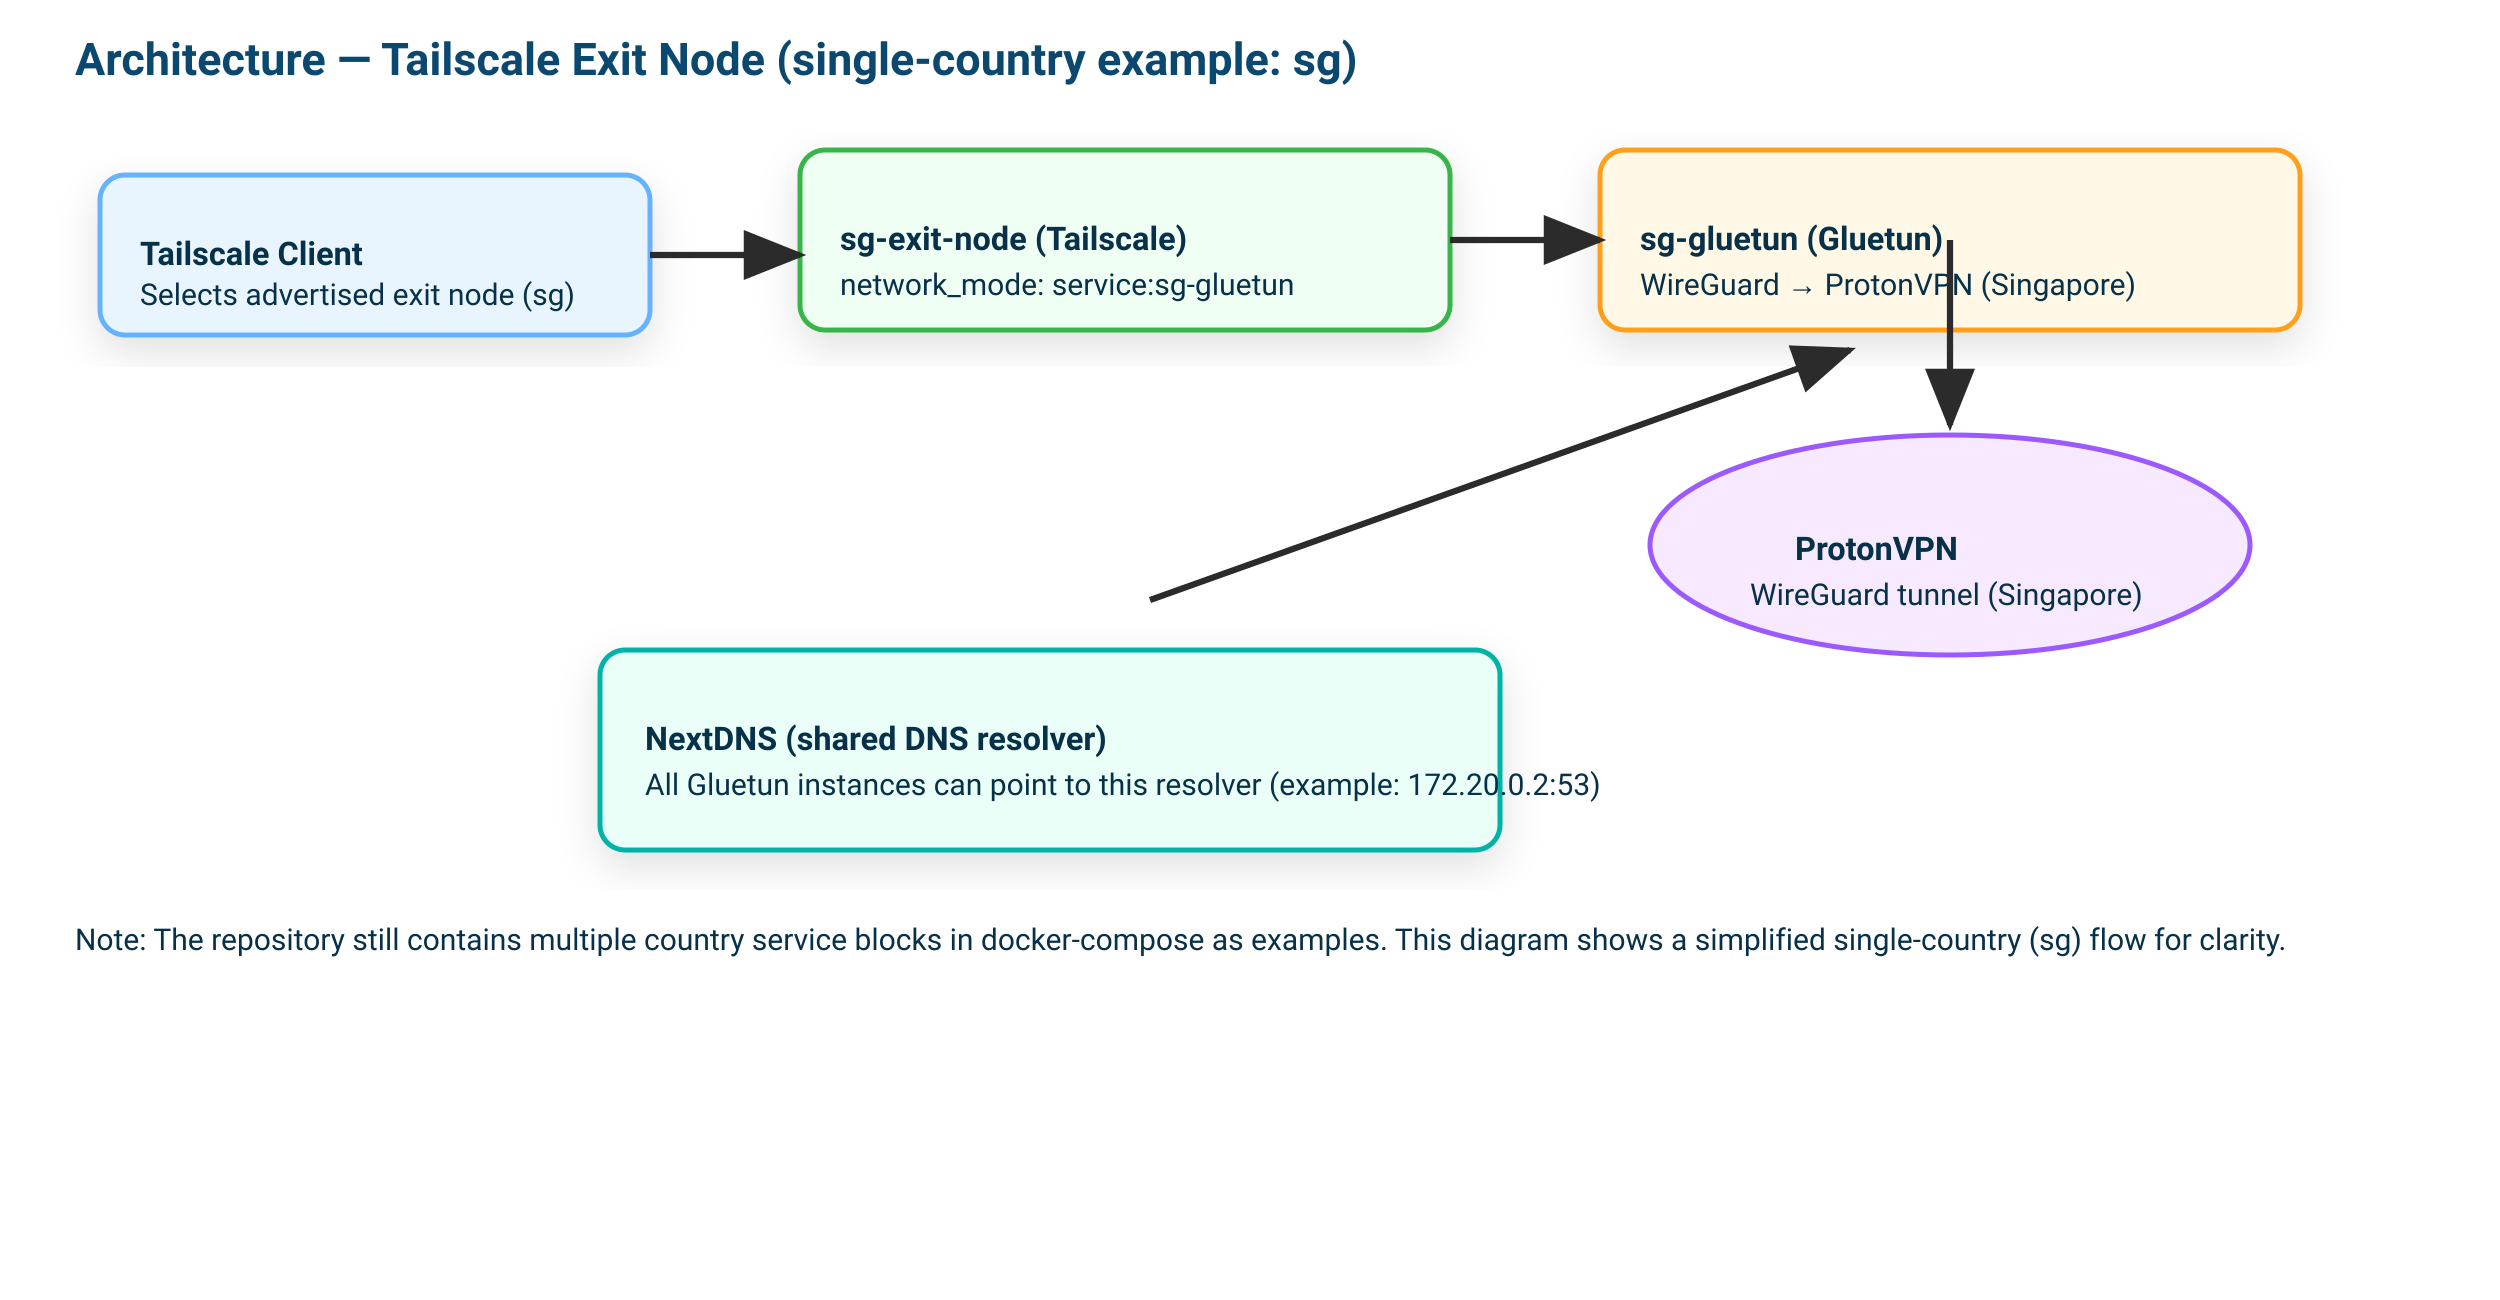
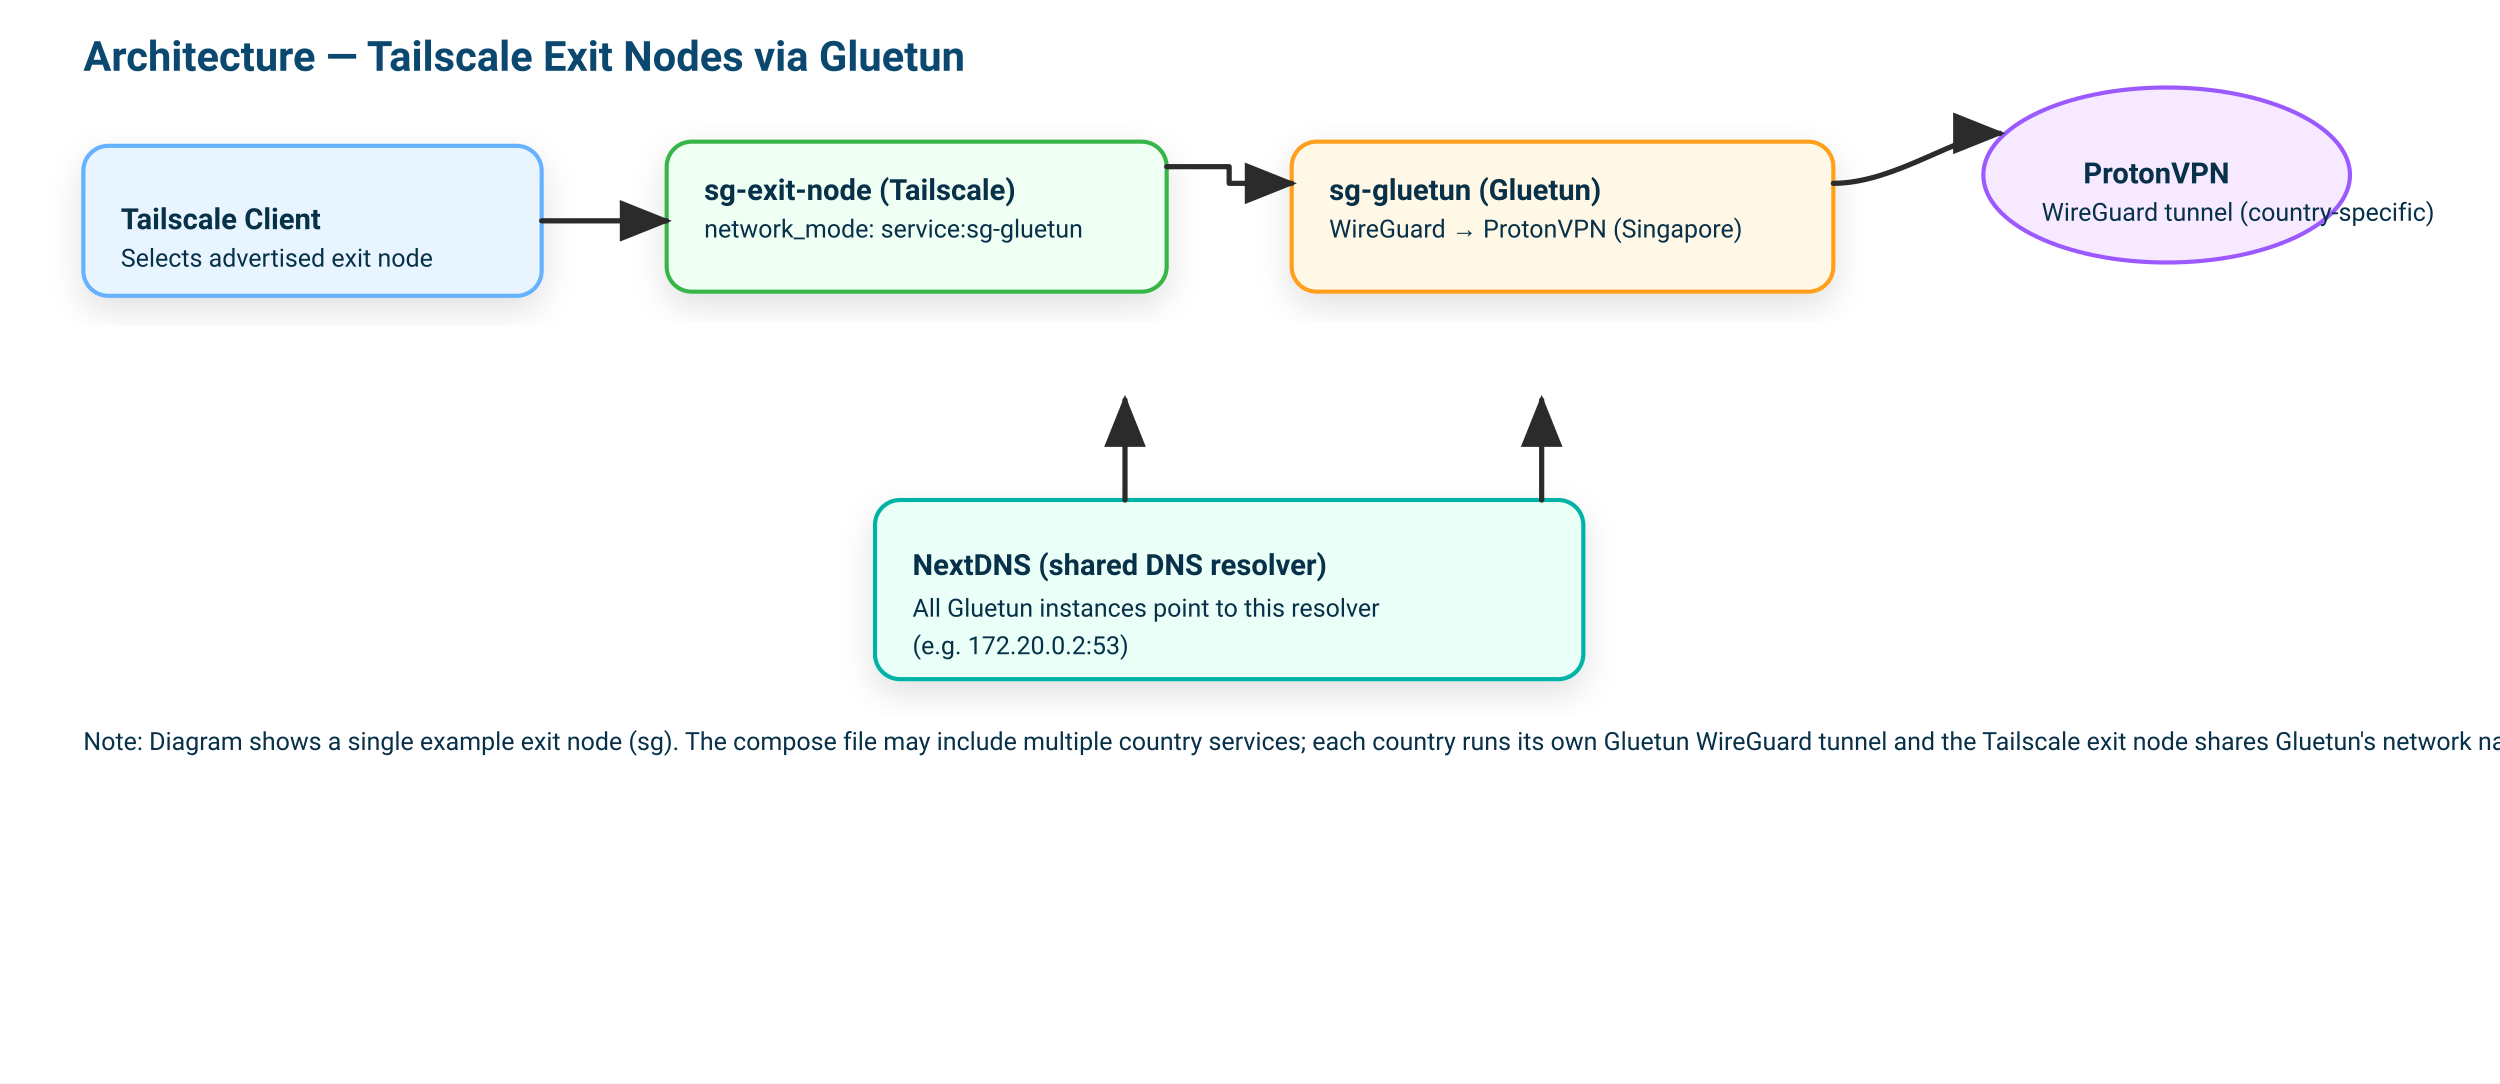
- <svg xmlns="http://www.w3.org/2000/svg" width="1000" height="520" viewBox="0 0 1000 520" role="img" aria-label="Architecture diagram: Tailscale client to single sg exit node to gluetun to ProtonVPN and NextDNS">
+ <svg xmlns="http://www.w3.org/2000/svg" width="1200" height="520" viewBox="0 0 1200 520" role="img" aria-label="Architecture diagram: Tailscale client to sg exit node to sg gluetun to ProtonVPN and NextDNS">
  <defs>
-     <filter id="shadow" x="-20%" y="-20%" width="140%" height="140%">
+     <filter id="s" x="-20%" y="-20%" width="140%" height="140%">
      <feDropShadow dx="0" dy="6" stdDeviation="8" flood-color="#000" flood-opacity="0.12" />
    </filter>
-     <style>
-       .title { font: 700 18px/1.2 'Segoe UI', Roboto, Arial; fill: #0b4870 }
-       .label { font: 600 13px/1.2 'Segoe UI', Roboto, Arial; fill: #073049 }
-       .small { font: 400 12px/1.2 'Segoe UI', Roboto, Arial; fill: #073049 }
-       .box { rx:10; ry:10; filter:url(#shadow) }
-       .arrow { stroke: #2b2b2b; stroke-width:2.5; fill: none; marker-end: url(#arrowhead) }
-     </style>
-     <marker id="arrowhead" markerWidth="10" markerHeight="8" refX="9" refY="4" orient="auto">
+     <marker id="a" markerWidth="10" markerHeight="8" refX="9" refY="4" orient="auto">
      <path d="M0,0 L10,4 L0,8 z" fill="#2b2b2b" />
    </marker>
+     <style>
+       .title { font: 700 20px/1.2 'Segoe UI', Roboto, Arial; fill: #0b4870 }
+       .label { font: 700 14px/1.2 'Segoe UI', Roboto, Arial; fill: #073049 }
+       .muted { font: 400 12px/1.2 'Segoe UI', Roboto, Arial; fill: #073049 }
+       .box { rx:12; ry:12; filter:url(#s) }
+       .arrow { stroke: #2b2b2b; stroke-width:2.5; fill: none; marker-end: url(#a); stroke-linecap:round; stroke-linejoin:round }
+     </style>
  </defs>
  <rect width="100%" height="100%" fill="#ffffff" />
-   <text x="30" y="30" class="title">Architecture — Tailscale Exit Node (single-country example: sg)</text>
+   <text x="40" y="34" class="title">Architecture — Tailscale Exit Nodes via Gluetun</text>
  <g transform="translate(40,70)">
-     <rect width="220" height="64" class="box" fill="#E8F5FF" stroke="#66B2FF" stroke-width="2" />
-     <text x="16" y="36" class="label">Tailscale Client</text>
-     <text x="16" y="52" class="small">Selects advertised exit node (sg)</text>
+     <rect width="220" height="72" class="box" fill="#E8F5FF" stroke="#66B2FF" stroke-width="2" />
+     <text x="18" y="40" class="label">Tailscale Client</text>
+     <text x="18" y="58" class="muted">Selects advertised exit node</text>
  </g>
-   <g transform="translate(320,60)">
-     <rect width="260" height="72" class="box" fill="#F0FFF4" stroke="#39B54A" stroke-width="2" />
-     <text x="16" y="40" class="label">sg-exit-node (Tailscale)</text>
-     <text x="16" y="58" class="small">network_mode: service:sg-gluetun</text>
+   <g transform="translate(320,52)">
+     <rect x="0" y="16" width="240" height="72" class="box" fill="#F0FFF4" stroke="#39B54A" stroke-width="2" />
+     <text x="18" y="44" class="label">sg-exit-node (Tailscale)</text>
+     <text x="18" y="62" class="muted">network_mode: service:sg-gluetun</text>
  </g>
-   <path d="M260 102 L320 102" class="arrow" />
-   <g transform="translate(640,60)">
-     <rect width="280" height="72" class="box" fill="#FFF8E6" stroke="#FF9F1C" stroke-width="2" />
-     <text x="16" y="40" class="label">sg-gluetun (Gluetun)</text>
-     <text x="16" y="58" class="small">WireGuard → ProtonVPN (Singapore)</text>
+   <g transform="translate(620,52)">
+     <rect x="0" y="16" width="260" height="72" class="box" fill="#FFF8E6" stroke="#FF9F1C" stroke-width="2" />
+     <text x="18" y="44" class="label">sg-gluetun (Gluetun)</text>
+     <text x="18" y="62" class="muted">WireGuard → ProtonVPN (Singapore)</text>
  </g>
-   <path d="M580 96 L640 96" class="arrow" />
-   <g transform="translate(640,170)">
-     <ellipse cx="140" cy="48" rx="120" ry="44" fill="#F7E9FF" stroke="#9B59FF" stroke-width="2" />
-     <text x="78" y="54" class="label">ProtonVPN</text>
-     <text x="60" y="72" class="small">WireGuard tunnel (Singapore)</text>
+   <g transform="translate(960,40)">
+     <ellipse cx="80" cy="44" rx="88" ry="42" fill="#F7E9FF" stroke="#9B59FF" stroke-width="2" />
+     <text x="40" y="48" class="label">ProtonVPN</text>
+     <text x="20" y="66" class="muted">WireGuard tunnel (country-specific)</text>
  </g>
-   <path d="M780 96 L780 170" class="arrow" />
-   <g transform="translate(240,260)">
-     <rect width="360" height="80" class="box" fill="#E9FFF7" stroke="#00B3A6" stroke-width="2" />
-     <text x="18" y="40" class="label">NextDNS (shared DNS resolver)</text>
-     <text x="18" y="58" class="small">All Gluetun instances can point to this resolver (example: 172.20.0.2:53)</text>
+   <g transform="translate(420,240)">
+     <rect width="340" height="86" class="box" fill="#E9FFF7" stroke="#00B3A6" stroke-width="2" />
+     <text x="18" y="36" class="label">NextDNS (shared DNS resolver)</text>
+     <text x="18" y="56" class="muted">
+       <tspan x="18" dy="0">All Gluetun instances point to this resolver</tspan>
+       <tspan x="18" dy="18">(e.g. 172.20.0.2:53)</tspan>
+     </text>
  </g>
-   <path d="M460 240 L740 140" class="arrow" />
-   <text x="30" y="380" class="small">Note: The repository still contains multiple country service blocks in docker-compose as examples. This diagram shows a simplified single-country (sg) flow for clarity.</text>
+   <path class="arrow" d="M260 106 C 300 106, 320 106, 320 106" />
+   <path class="arrow" d="M560 80 L590 80 L590 88 L620 88" />
+   <path class="arrow" d="M880 88 C 910 88, 940 64, 960 64" />
+   <path class="arrow" d="M540 240 L540 192" />
+   <path class="arrow" d="M740 240 L740 192" />
+   <text x="40" y="360" class="muted">Note: Diagram shows a single example exit node (sg). The compose file may include multiple country services; each country runs its own Gluetun WireGuard tunnel and the Tailscale exit node shares Gluetun's network namespace.</text>
</svg>
